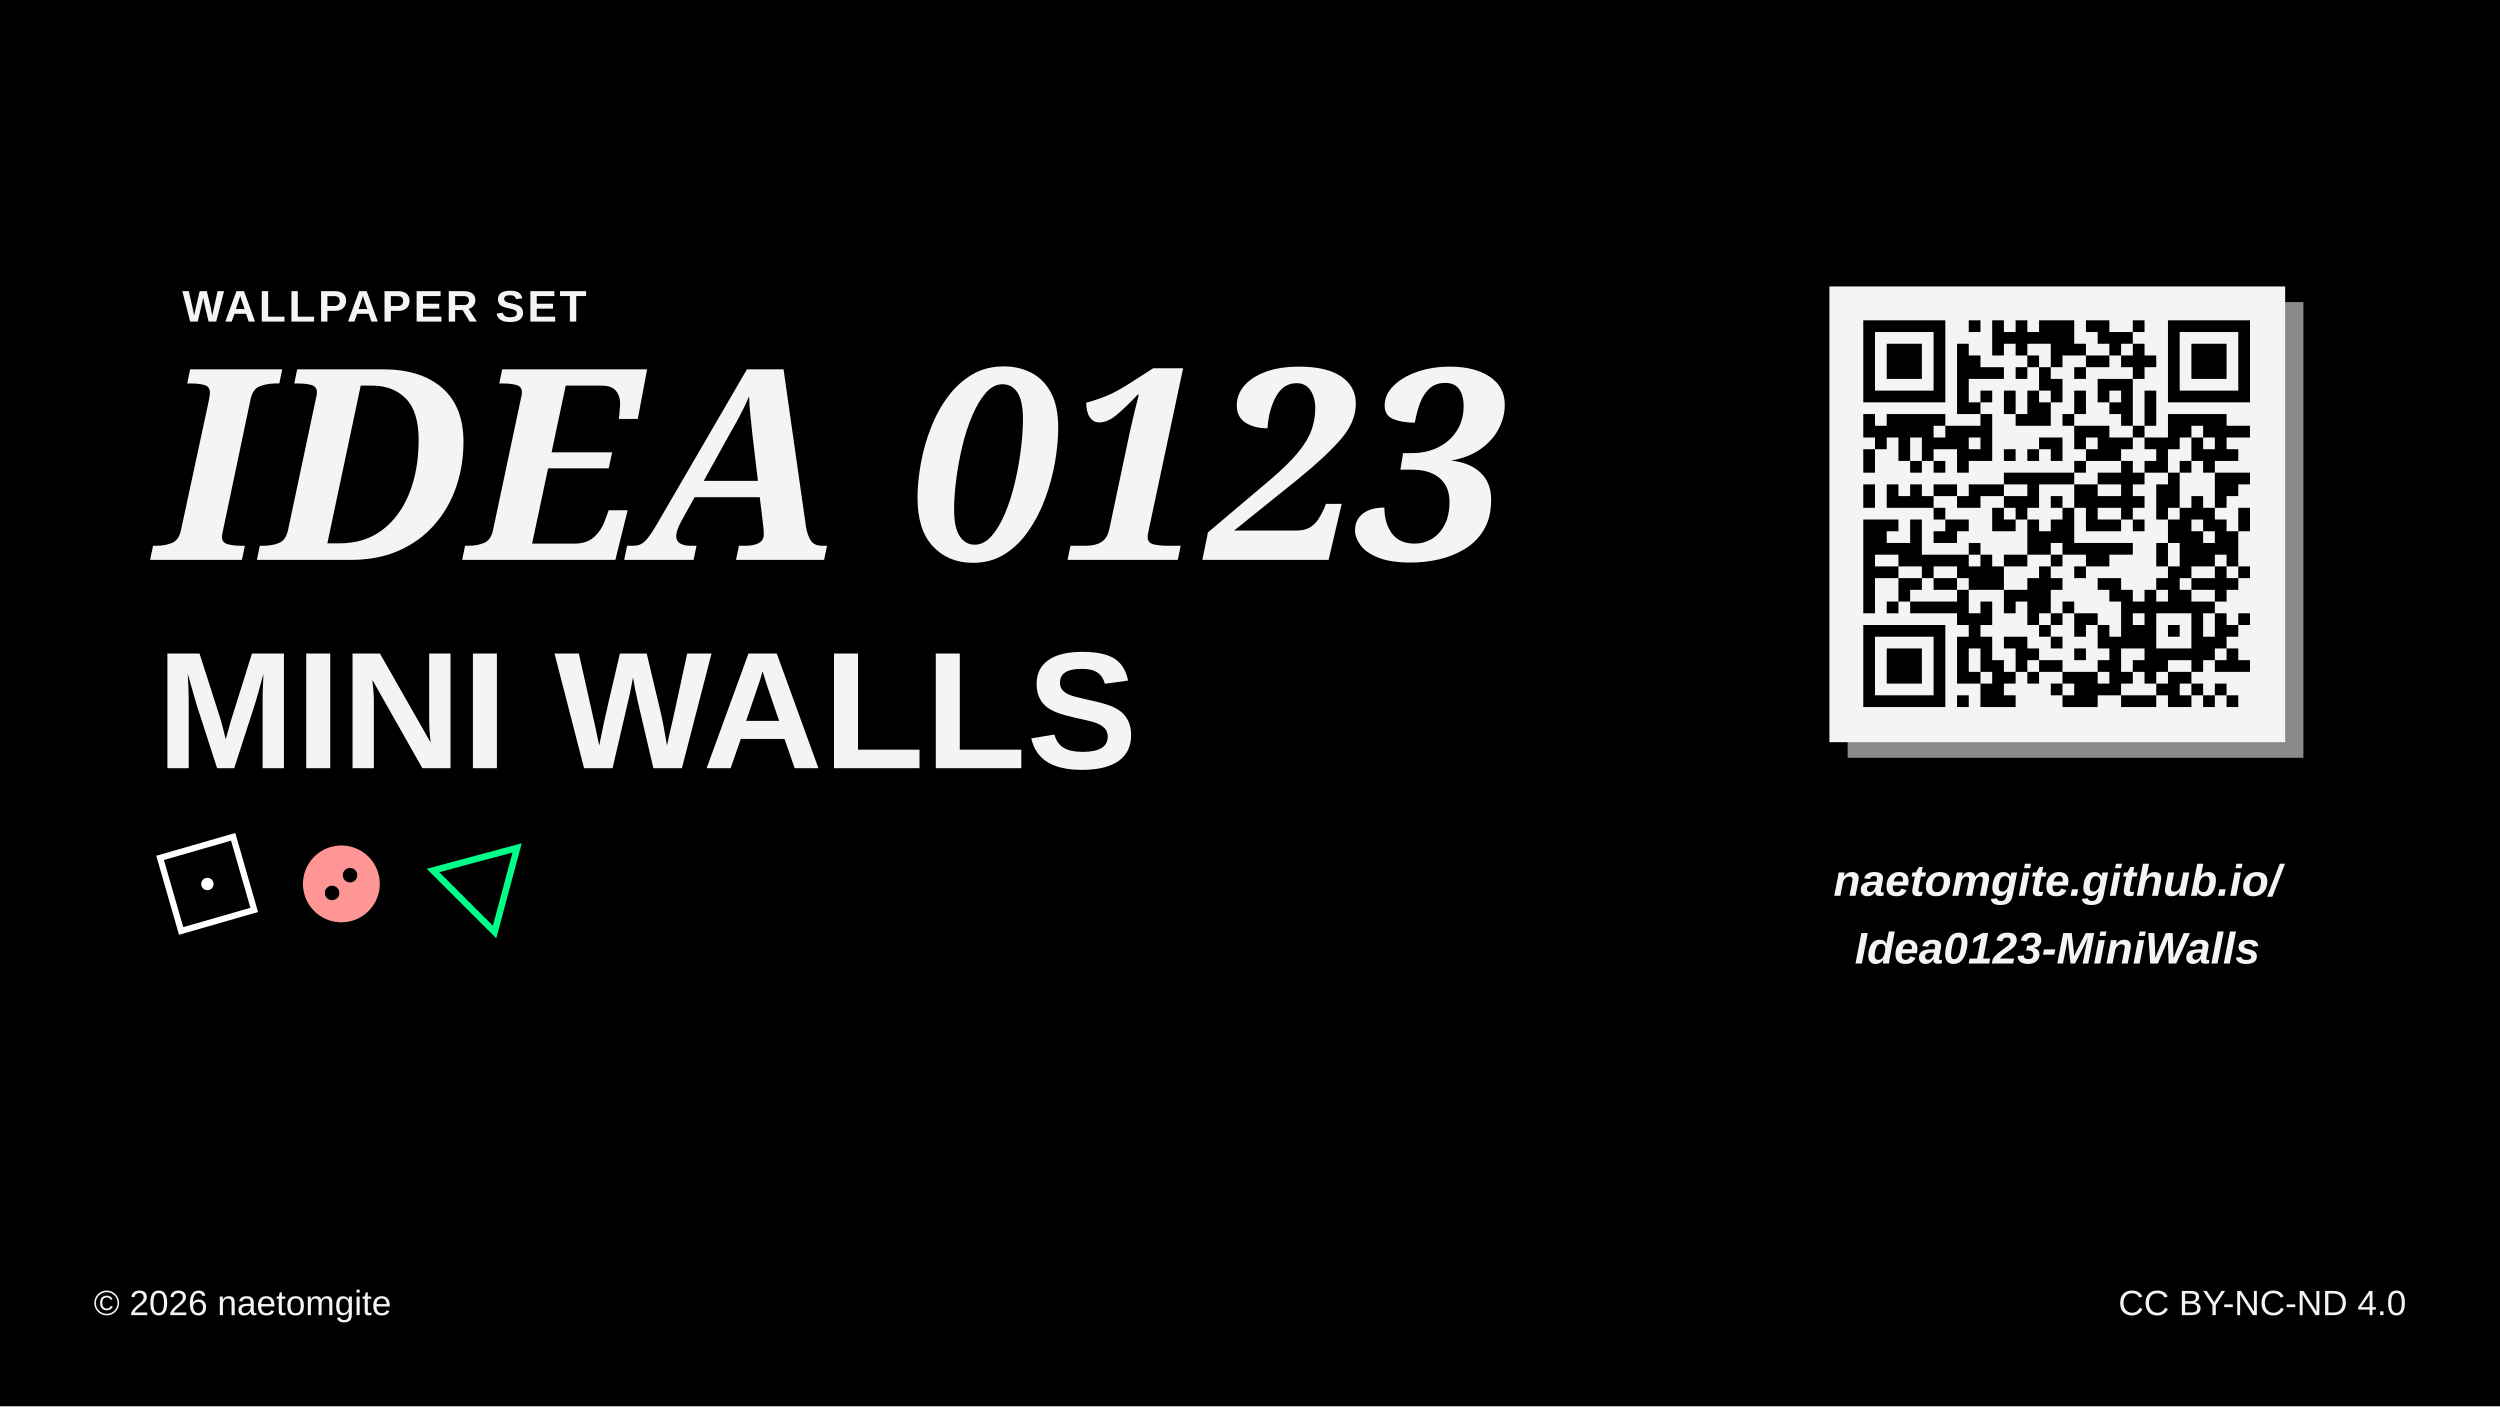
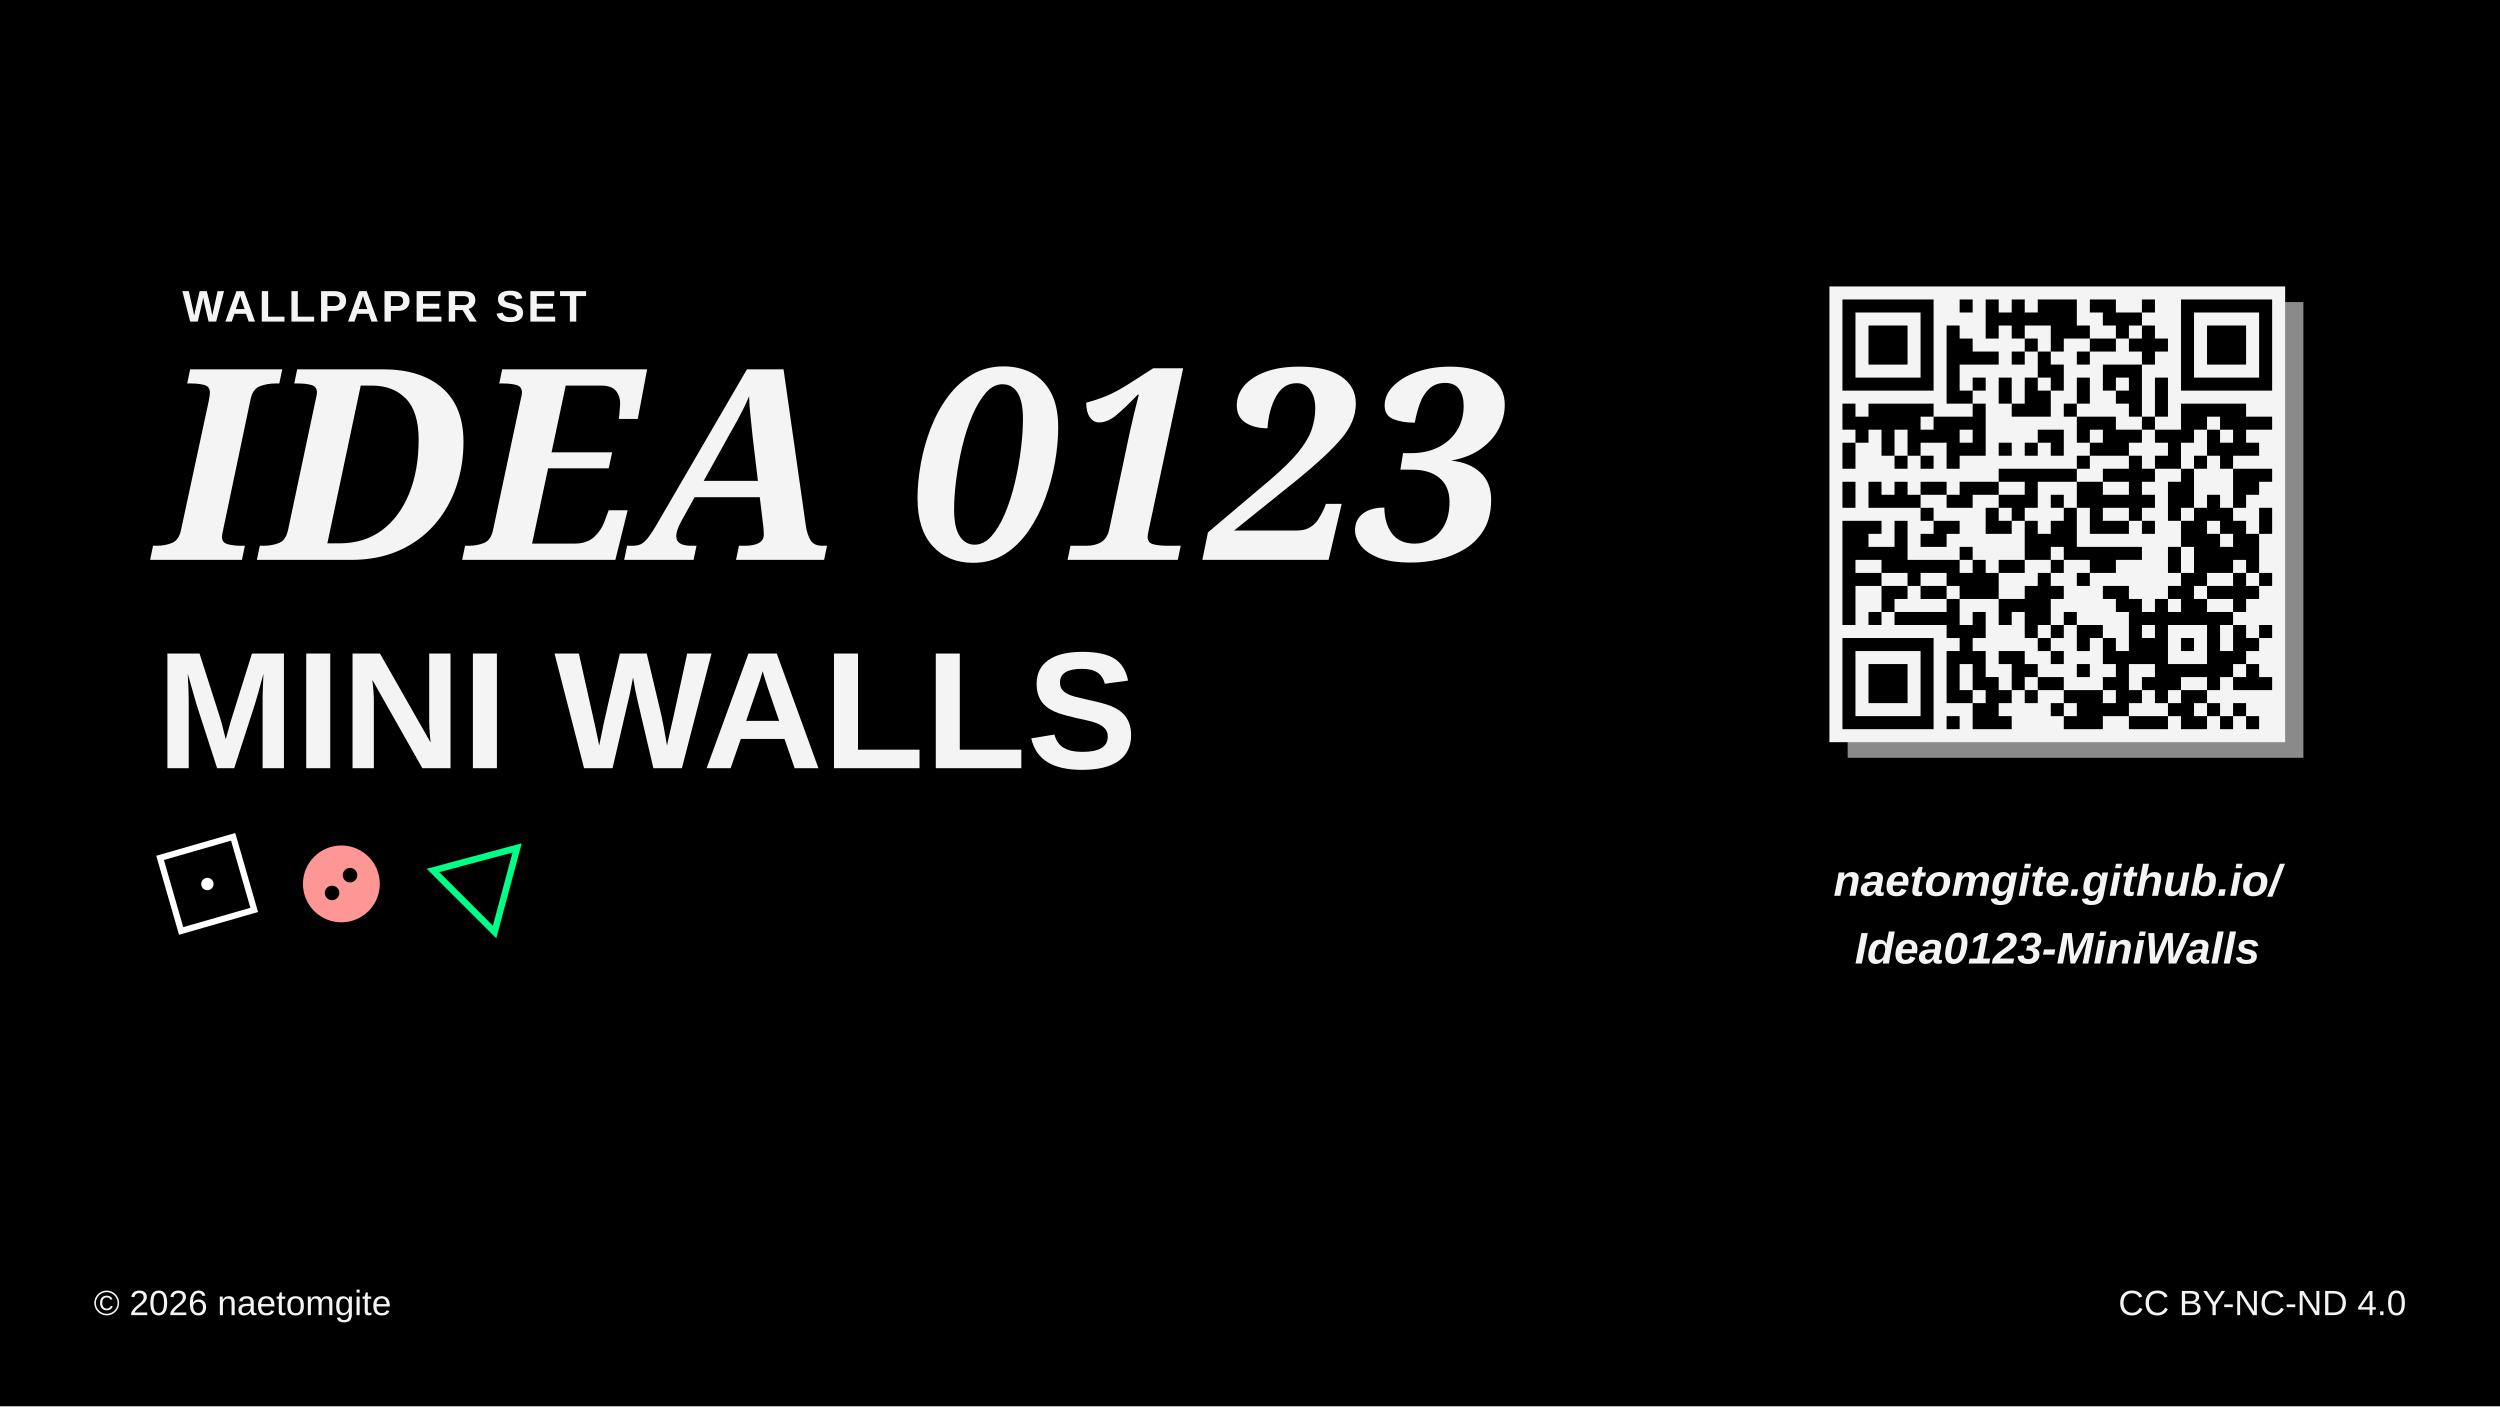
<svg xmlns="http://www.w3.org/2000/svg" width="1920" height="1080" viewBox="0 0 1920 1080" role="img" aria-labelledby="title desc">
  <defs>
    <style>
      .eyebrow { font-family: Arial, Helvetica, sans-serif; font-size: 34px; font-weight: 800; letter-spacing: 2px; fill: #f4f4f4; }
      .idea { font-family: "Noto Serif", Georgia, "Times New Roman", serif; font-size: 205px; font-style: italic; font-weight: 900; letter-spacing: 0; fill: #f4f4f4; }
      .mini { font-family: Arial, Helvetica, sans-serif; font-size: 128px; font-weight: 900; letter-spacing: 0; fill: #f4f4f4; }
      .url { font-family: Arial, Helvetica, sans-serif; font-size: 34px; font-weight: 700; font-style: italic; text-decoration: none; fill: #f4f4f4; }
      .footer { font-family: Arial, Helvetica, sans-serif; font-size: 27px; font-weight: 400; fill: #f4f4f4; }
    </style>
  </defs>
  <rect width="1920" height="1080" fill="#000" />
  <g>
    <text x="140" y="247" class="eyebrow">WALLPAPER SET</text>
    <text x="120" y="430" class="idea">IDEA 0123</text>
    <text x="120" y="590" class="mini">MINI WALLS</text>
    <g transform="translate(120 635) scale(1.72)">
      <g>
        <path fill-rule="evenodd" clip-rule="evenodd" d="M12.053 44.785L42.03 36.151L33.396 6.175L3.419 14.808L12.053 44.785ZM45.449 38.041L35.286 2.755L0 12.918L10.163 48.205L45.449 38.041Z" fill="white" />
        <path d="M20.175 26.302C19.752 24.836 20.599 23.305 22.065 22.883C23.531 22.46 25.062 23.306 25.484 24.773C25.906 26.239 25.06 27.77 23.594 28.192C22.128 28.614 20.597 27.768 20.175 26.302Z" fill="white" />
        <path d="M92.144 11.187C100.039 16.425 102.193 27.073 96.954 34.968C91.716 42.864 81.068 45.017 73.173 39.778C65.278 34.539 63.124 23.892 68.363 15.996C73.602 8.101 84.249 5.948 92.144 11.187ZM78.512 32.764C80.3 32.764 81.75 31.314 81.75 29.526C81.75 27.737 80.301 26.287 78.512 26.287C76.724 26.287 75.274 27.737 75.274 29.525C75.274 31.313 76.724 32.764 78.512 32.764ZM86.527 24.829C88.315 24.829 89.765 23.38 89.766 21.591C89.766 19.803 88.316 18.353 86.528 18.353C84.739 18.353 83.289 19.803 83.289 21.591C83.289 23.379 84.739 24.829 86.527 24.829Z" fill="#FF9696" />
        <path d="M150.309 44.153L126.388 20.236L159.071 11.479L150.309 44.153ZM151.818 49.782L163.189 7.362L120.757 18.732L151.818 49.782Z" fill="#00FF88" />
      </g>
    </g>
  </g>
  <rect x="1419" y="232" width="350" height="350" fill="#8a8a8a" />
  <rect x="1405" y="220" width="350" height="350" fill="#f4f4f4" />
-   <path d="M1431 246h63v9H1431zM1512 246h9v9H1512zM1530 246h9v9H1530zM1548 246h9v9H1548zM1566 246h27v9H1566zM1602 246h18v9H1602zM1638 246h9v9H1638zM1665 246h63v9H1665zM1431 255h9v9H1431zM1485 255h9v9H1485zM1530 255h63v9H1530zM1611 255h27v9H1611zM1665 255h9v9H1665zM1719 255h9v9H1719zM1431 264h9v9H1431zM1449 264h27v9H1449zM1485 264h9v9H1485zM1503 264h9v9H1503zM1530 264h9v9H1530zM1548 264h9v9H1548zM1575 264h27v9H1575zM1620 264h9v9H1620zM1638 264h9v9H1638zM1665 264h9v9H1665zM1683 264h27v9H1683zM1719 264h9v9H1719zM1431 273h9v9H1431zM1449 273h27v9H1449zM1485 273h9v9H1485zM1503 273h18v9H1503zM1557 273h9v9H1557zM1575 273h9v9H1575zM1602 273h18v9H1602zM1629 273h27v9H1629zM1665 273h9v9H1665zM1683 273h27v9H1683zM1719 273h9v9H1719zM1431 282h9v9H1431zM1449 282h27v9H1449zM1485 282h9v9H1485zM1503 282h36v9H1503zM1548 282h9v9H1548zM1566 282h9v9H1566zM1593 282h9v9H1593zM1638 282h9v9H1638zM1665 282h9v9H1665zM1683 282h27v9H1683zM1719 282h9v9H1719zM1431 291h9v9H1431zM1485 291h9v9H1485zM1503 291h9v9H1503zM1566 291h18v9H1566zM1611 291h27v9H1611zM1665 291h9v9H1665zM1719 291h9v9H1719zM1431 300h63v9H1431zM1503 300h9v9H1503zM1521 300h9v9H1521zM1539 300h9v9H1539zM1557 300h9v9H1557zM1575 300h9v9H1575zM1593 300h9v9H1593zM1611 300h9v9H1611zM1629 300h9v9H1629zM1647 300h9v9H1647zM1665 300h63v9H1665zM1503 309h18v9H1503zM1539 309h9v9H1539zM1557 309h18v9H1557zM1593 309h9v9H1593zM1620 309h18v9H1620zM1647 309h9v9H1647zM1431 318h9v9H1431zM1449 318h45v9H1449zM1521 318h9v9H1521zM1548 318h27v9H1548zM1584 318h9v9H1584zM1629 318h9v9H1629zM1647 318h9v9H1647zM1665 318h45v9H1665zM1431 327h54v9H1431zM1494 327h36v9H1494zM1593 327h27v9H1593zM1638 327h9v9H1638zM1665 327h18v9H1665zM1692 327h36v9H1692zM1440 336h9v9H1440zM1458 336h9v9H1458zM1476 336h36v9H1476zM1521 336h9v9H1521zM1566 336h18v9H1566zM1593 336h9v9H1593zM1611 336h27v9H1611zM1647 336h27v9H1647zM1683 336h9v9H1683zM1701 336h9v9H1701zM1431 345h9v9H1431zM1458 345h9v9H1458zM1476 345h9v9H1476zM1503 345h27v9H1503zM1539 345h9v9H1539zM1557 345h9v9H1557zM1575 345h9v9H1575zM1602 345h27v9H1602zM1656 345h9v9H1656zM1683 345h36v9H1683zM1431 354h9v9H1431zM1467 354h9v9H1467zM1485 354h9v9H1485zM1503 354h9v9H1503zM1593 354h9v9H1593zM1629 354h9v9H1629zM1647 354h18v9H1647zM1674 354h9v9H1674zM1692 354h9v9H1692zM1539 363h54v9H1539zM1611 363h36v9H1611zM1665 363h9v9H1665zM1701 363h27v9H1701zM1431 372h9v9H1431zM1449 372h9v9H1449zM1467 372h9v9H1467zM1485 372h18v9H1485zM1512 372h27v9H1512zM1557 372h9v9H1557zM1593 372h18v9H1593zM1629 372h9v9H1629zM1656 372h18v9H1656zM1701 372h18v9H1701zM1431 381h9v9H1431zM1449 381h36v9H1449zM1503 381h18v9H1503zM1539 381h27v9H1539zM1575 381h9v9H1575zM1593 381h54v9H1593zM1656 381h18v9H1656zM1683 381h9v9H1683zM1701 381h9v9H1701zM1485 390h9v9H1485zM1530 390h9v9H1530zM1548 390h9v9H1548zM1584 390h9v9H1584zM1602 390h9v9H1602zM1629 390h9v9H1629zM1656 390h9v9H1656zM1674 390h27v9H1674zM1719 390h9v9H1719zM1431 399h27v9H1431zM1467 399h9v9H1467zM1494 399h18v9H1494zM1530 399h18v9H1530zM1557 399h9v9H1557zM1575 399h18v9H1575zM1602 399h27v9H1602zM1638 399h9v9H1638zM1665 399h18v9H1665zM1692 399h18v9H1692zM1719 399h9v9H1719zM1431 408h18v9H1431zM1467 408h9v9H1467zM1485 408h18v9H1485zM1557 408h36v9H1557zM1665 408h27v9H1665zM1701 408h18v9H1701zM1431 417h45v9H1431zM1512 417h9v9H1512zM1557 417h18v9H1557zM1584 417h54v9H1584zM1656 417h9v9H1656zM1674 417h45v9H1674zM1431 426h9v9H1431zM1458 426h54v9H1458zM1521 426h9v9H1521zM1539 426h18v9H1539zM1575 426h9v9H1575zM1602 426h18v9H1602zM1656 426h9v9H1656zM1674 426h27v9H1674zM1710 426h9v9H1710zM1431 435h27v9H1431zM1476 435h9v9H1476zM1503 435h36v9H1503zM1566 435h9v9H1566zM1593 435h9v9H1593zM1665 435h18v9H1665zM1701 435h9v9H1701zM1719 435h9v9H1719zM1431 444h9v9H1431zM1458 444h18v9H1458zM1485 444h18v9H1485zM1512 444h27v9H1512zM1557 444h27v9H1557zM1611 444h18v9H1611zM1656 444h18v9H1656zM1683 444h36v9H1683zM1431 453h9v9H1431zM1458 453h9v9H1458zM1503 453h9v9H1503zM1539 453h36v9H1539zM1620 453h18v9H1620zM1647 453h9v9H1647zM1665 453h18v9H1665zM1701 453h9v9H1701zM1431 462h9v9H1431zM1449 462h9v9H1449zM1467 462h45v9H1467zM1521 462h9v9H1521zM1539 462h9v9H1539zM1557 462h18v9H1557zM1584 462h9v9H1584zM1629 462h72v9H1629zM1503 471h27v9H1503zM1557 471h9v9H1557zM1575 471h9v9H1575zM1593 471h18v9H1593zM1629 471h9v9H1629zM1647 471h9v9H1647zM1683 471h9v9H1683zM1701 471h9v9H1701zM1719 471h9v9H1719zM1431 480h63v9H1431zM1512 480h9v9H1512zM1566 480h9v9H1566zM1593 480h9v9H1593zM1611 480h9v9H1611zM1629 480h27v9H1629zM1665 480h9v9H1665zM1683 480h9v9H1683zM1701 480h18v9H1701zM1431 489h9v9H1431zM1485 489h9v9H1485zM1503 489h27v9H1503zM1539 489h18v9H1539zM1575 489h9v9H1575zM1611 489h45v9H1611zM1683 489h27v9H1683zM1431 498h9v9H1431zM1449 498h27v9H1449zM1485 498h9v9H1485zM1503 498h9v9H1503zM1521 498h9v9H1521zM1548 498h18v9H1548zM1593 498h9v9H1593zM1620 498h9v9H1620zM1647 498h54v9H1647zM1710 498h9v9H1710zM1431 507h9v9H1431zM1449 507h27v9H1449zM1485 507h9v9H1485zM1503 507h9v9H1503zM1521 507h18v9H1521zM1548 507h9v9H1548zM1566 507h18v9H1566zM1611 507h18v9H1611zM1638 507h27v9H1638zM1683 507h9v9H1683zM1701 507h27v9H1701zM1431 516h9v9H1431zM1449 516h27v9H1449zM1485 516h9v9H1485zM1503 516h18v9H1503zM1530 516h18v9H1530zM1557 516h9v9H1557zM1584 516h27v9H1584zM1620 516h18v9H1620zM1647 516h9v9H1647zM1665 516h18v9H1665zM1431 525h9v9H1431zM1485 525h9v9H1485zM1521 525h18v9H1521zM1575 525h9v9H1575zM1593 525h36v9H1593zM1656 525h18v9H1656zM1683 525h9v9H1683zM1701 525h9v9H1701zM1431 534h63v9H1431zM1503 534h9v9H1503zM1521 534h27v9H1521zM1584 534h27v9H1584zM1629 534h27v9H1629zM1665 534h18v9H1665zM1692 534h9v9H1692zM1710 534h9v9H1710z" fill="#000" />
+   <path d="M1415 230h70v10H1415zM1505 230h10v10H1505zM1525 230h10v10H1525zM1545 230h10v10H1545zM1565 230h30v10H1565zM1605 230h20v10H1605zM1645 230h10v10H1645zM1675 230h70v10H1675zM1415 240h10v10H1415zM1475 240h10v10H1475zM1525 240h70v10H1525zM1615 240h30v10H1615zM1675 240h10v10H1675zM1735 240h10v10H1735zM1415 250h10v10H1415zM1435 250h30v10H1435zM1475 250h10v10H1475zM1495 250h10v10H1495zM1525 250h10v10H1525zM1545 250h10v10H1545zM1575 250h30v10H1575zM1625 250h10v10H1625zM1645 250h10v10H1645zM1675 250h10v10H1675zM1695 250h30v10H1695zM1735 250h10v10H1735zM1415 260h10v10H1415zM1435 260h30v10H1435zM1475 260h10v10H1475zM1495 260h20v10H1495zM1555 260h10v10H1555zM1575 260h10v10H1575zM1605 260h20v10H1605zM1635 260h30v10H1635zM1675 260h10v10H1675zM1695 260h30v10H1695zM1735 260h10v10H1735zM1415 270h10v10H1415zM1435 270h30v10H1435zM1475 270h10v10H1475zM1495 270h40v10H1495zM1545 270h10v10H1545zM1565 270h10v10H1565zM1595 270h10v10H1595zM1645 270h10v10H1645zM1675 270h10v10H1675zM1695 270h30v10H1695zM1735 270h10v10H1735zM1415 280h10v10H1415zM1475 280h10v10H1475zM1495 280h10v10H1495zM1565 280h20v10H1565zM1615 280h30v10H1615zM1675 280h10v10H1675zM1735 280h10v10H1735zM1415 290h70v10H1415zM1495 290h10v10H1495zM1515 290h10v10H1515zM1535 290h10v10H1535zM1555 290h10v10H1555zM1575 290h10v10H1575zM1595 290h10v10H1595zM1615 290h10v10H1615zM1635 290h10v10H1635zM1655 290h10v10H1655zM1675 290h70v10H1675zM1495 300h20v10H1495zM1535 300h10v10H1535zM1555 300h20v10H1555zM1595 300h10v10H1595zM1625 300h20v10H1625zM1655 300h10v10H1655zM1415 310h10v10H1415zM1435 310h50v10H1435zM1515 310h10v10H1515zM1545 310h30v10H1545zM1585 310h10v10H1585zM1635 310h10v10H1635zM1655 310h10v10H1655zM1675 310h50v10H1675zM1415 320h60v10H1415zM1485 320h40v10H1485zM1595 320h30v10H1595zM1645 320h10v10H1645zM1675 320h20v10H1675zM1705 320h40v10H1705zM1425 330h10v10H1425zM1445 330h10v10H1445zM1465 330h40v10H1465zM1515 330h10v10H1515zM1565 330h20v10H1565zM1595 330h10v10H1595zM1615 330h30v10H1615zM1655 330h30v10H1655zM1695 330h10v10H1695zM1715 330h10v10H1715zM1415 340h10v10H1415zM1445 340h10v10H1445zM1465 340h10v10H1465zM1495 340h30v10H1495zM1535 340h10v10H1535zM1555 340h10v10H1555zM1575 340h10v10H1575zM1605 340h30v10H1605zM1665 340h10v10H1665zM1695 340h40v10H1695zM1415 350h10v10H1415zM1455 350h10v10H1455zM1475 350h10v10H1475zM1495 350h10v10H1495zM1595 350h10v10H1595zM1635 350h10v10H1635zM1655 350h20v10H1655zM1685 350h10v10H1685zM1705 350h10v10H1705zM1535 360h60v10H1535zM1615 360h40v10H1615zM1675 360h10v10H1675zM1715 360h30v10H1715zM1415 370h10v10H1415zM1435 370h10v10H1435zM1455 370h10v10H1455zM1475 370h20v10H1475zM1505 370h30v10H1505zM1555 370h10v10H1555zM1595 370h20v10H1595zM1635 370h10v10H1635zM1665 370h20v10H1665zM1715 370h20v10H1715zM1415 380h10v10H1415zM1435 380h40v10H1435zM1495 380h20v10H1495zM1535 380h30v10H1535zM1575 380h10v10H1575zM1595 380h60v10H1595zM1665 380h20v10H1665zM1695 380h10v10H1695zM1715 380h10v10H1715zM1475 390h10v10H1475zM1525 390h10v10H1525zM1545 390h10v10H1545zM1585 390h10v10H1585zM1605 390h10v10H1605zM1635 390h10v10H1635zM1665 390h10v10H1665zM1685 390h30v10H1685zM1735 390h10v10H1735zM1415 400h30v10H1415zM1455 400h10v10H1455zM1485 400h20v10H1485zM1525 400h20v10H1525zM1555 400h10v10H1555zM1575 400h20v10H1575zM1605 400h30v10H1605zM1645 400h10v10H1645zM1675 400h20v10H1675zM1705 400h20v10H1705zM1735 400h10v10H1735zM1415 410h20v10H1415zM1455 410h10v10H1455zM1475 410h20v10H1475zM1555 410h40v10H1555zM1675 410h30v10H1675zM1715 410h20v10H1715zM1415 420h50v10H1415zM1505 420h10v10H1505zM1555 420h20v10H1555zM1585 420h60v10H1585zM1665 420h10v10H1665zM1685 420h50v10H1685zM1415 430h10v10H1415zM1445 430h60v10H1445zM1515 430h10v10H1515zM1535 430h20v10H1535zM1575 430h10v10H1575zM1605 430h20v10H1605zM1665 430h10v10H1665zM1685 430h30v10H1685zM1725 430h10v10H1725zM1415 440h30v10H1415zM1465 440h10v10H1465zM1495 440h40v10H1495zM1565 440h10v10H1565zM1595 440h10v10H1595zM1675 440h20v10H1675zM1715 440h10v10H1715zM1735 440h10v10H1735zM1415 450h10v10H1415zM1445 450h20v10H1445zM1475 450h20v10H1475zM1505 450h30v10H1505zM1555 450h30v10H1555zM1615 450h20v10H1615zM1665 450h20v10H1665zM1695 450h40v10H1695zM1415 460h10v10H1415zM1445 460h10v10H1445zM1495 460h10v10H1495zM1535 460h40v10H1535zM1625 460h20v10H1625zM1655 460h10v10H1655zM1675 460h20v10H1675zM1715 460h10v10H1715zM1415 470h10v10H1415zM1435 470h10v10H1435zM1455 470h50v10H1455zM1515 470h10v10H1515zM1535 470h10v10H1535zM1555 470h20v10H1555zM1585 470h10v10H1585zM1635 470h80v10H1635zM1495 480h30v10H1495zM1555 480h10v10H1555zM1575 480h10v10H1575zM1595 480h20v10H1595zM1635 480h10v10H1635zM1655 480h10v10H1655zM1695 480h10v10H1695zM1715 480h10v10H1715zM1735 480h10v10H1735zM1415 490h70v10H1415zM1505 490h10v10H1505zM1565 490h10v10H1565zM1595 490h10v10H1595zM1615 490h10v10H1615zM1635 490h30v10H1635zM1675 490h10v10H1675zM1695 490h10v10H1695zM1715 490h20v10H1715zM1415 500h10v10H1415zM1475 500h10v10H1475zM1495 500h30v10H1495zM1535 500h20v10H1535zM1575 500h10v10H1575zM1615 500h50v10H1615zM1695 500h30v10H1695zM1415 510h10v10H1415zM1435 510h30v10H1435zM1475 510h10v10H1475zM1495 510h10v10H1495zM1515 510h10v10H1515zM1545 510h20v10H1545zM1595 510h10v10H1595zM1625 510h10v10H1625zM1655 510h60v10H1655zM1725 510h10v10H1725zM1415 520h10v10H1415zM1435 520h30v10H1435zM1475 520h10v10H1475zM1495 520h10v10H1495zM1515 520h20v10H1515zM1545 520h10v10H1545zM1565 520h20v10H1565zM1615 520h20v10H1615zM1645 520h30v10H1645zM1695 520h10v10H1695zM1715 520h30v10H1715zM1415 530h10v10H1415zM1435 530h30v10H1435zM1475 530h10v10H1475zM1495 530h20v10H1495zM1525 530h20v10H1525zM1555 530h10v10H1555zM1585 530h30v10H1585zM1625 530h20v10H1625zM1655 530h10v10H1655zM1675 530h20v10H1675zM1415 540h10v10H1415zM1475 540h10v10H1475zM1515 540h20v10H1515zM1575 540h10v10H1575zM1595 540h40v10H1595zM1665 540h20v10H1665zM1695 540h10v10H1695zM1715 540h10v10H1715zM1415 550h70v10H1415zM1495 550h10v10H1495zM1515 550h30v10H1515zM1585 550h30v10H1585zM1635 550h30v10H1635zM1675 550h20v10H1675zM1705 550h10v10H1705zM1725 550h10v10H1725z" fill="#000" />
  <text x="1580" y="688" text-anchor="middle" class="url">naetomgite.github.io/</text>
  <text x="1580" y="740" text-anchor="middle" class="url">Idea0123-MiniWalls</text>
  <text x="72" y="1010" class="footer">© 2026 naetomgite</text>
  <text x="1848" y="1010" text-anchor="end" class="footer">CC BY-NC-ND 4.0</text>
</svg>
